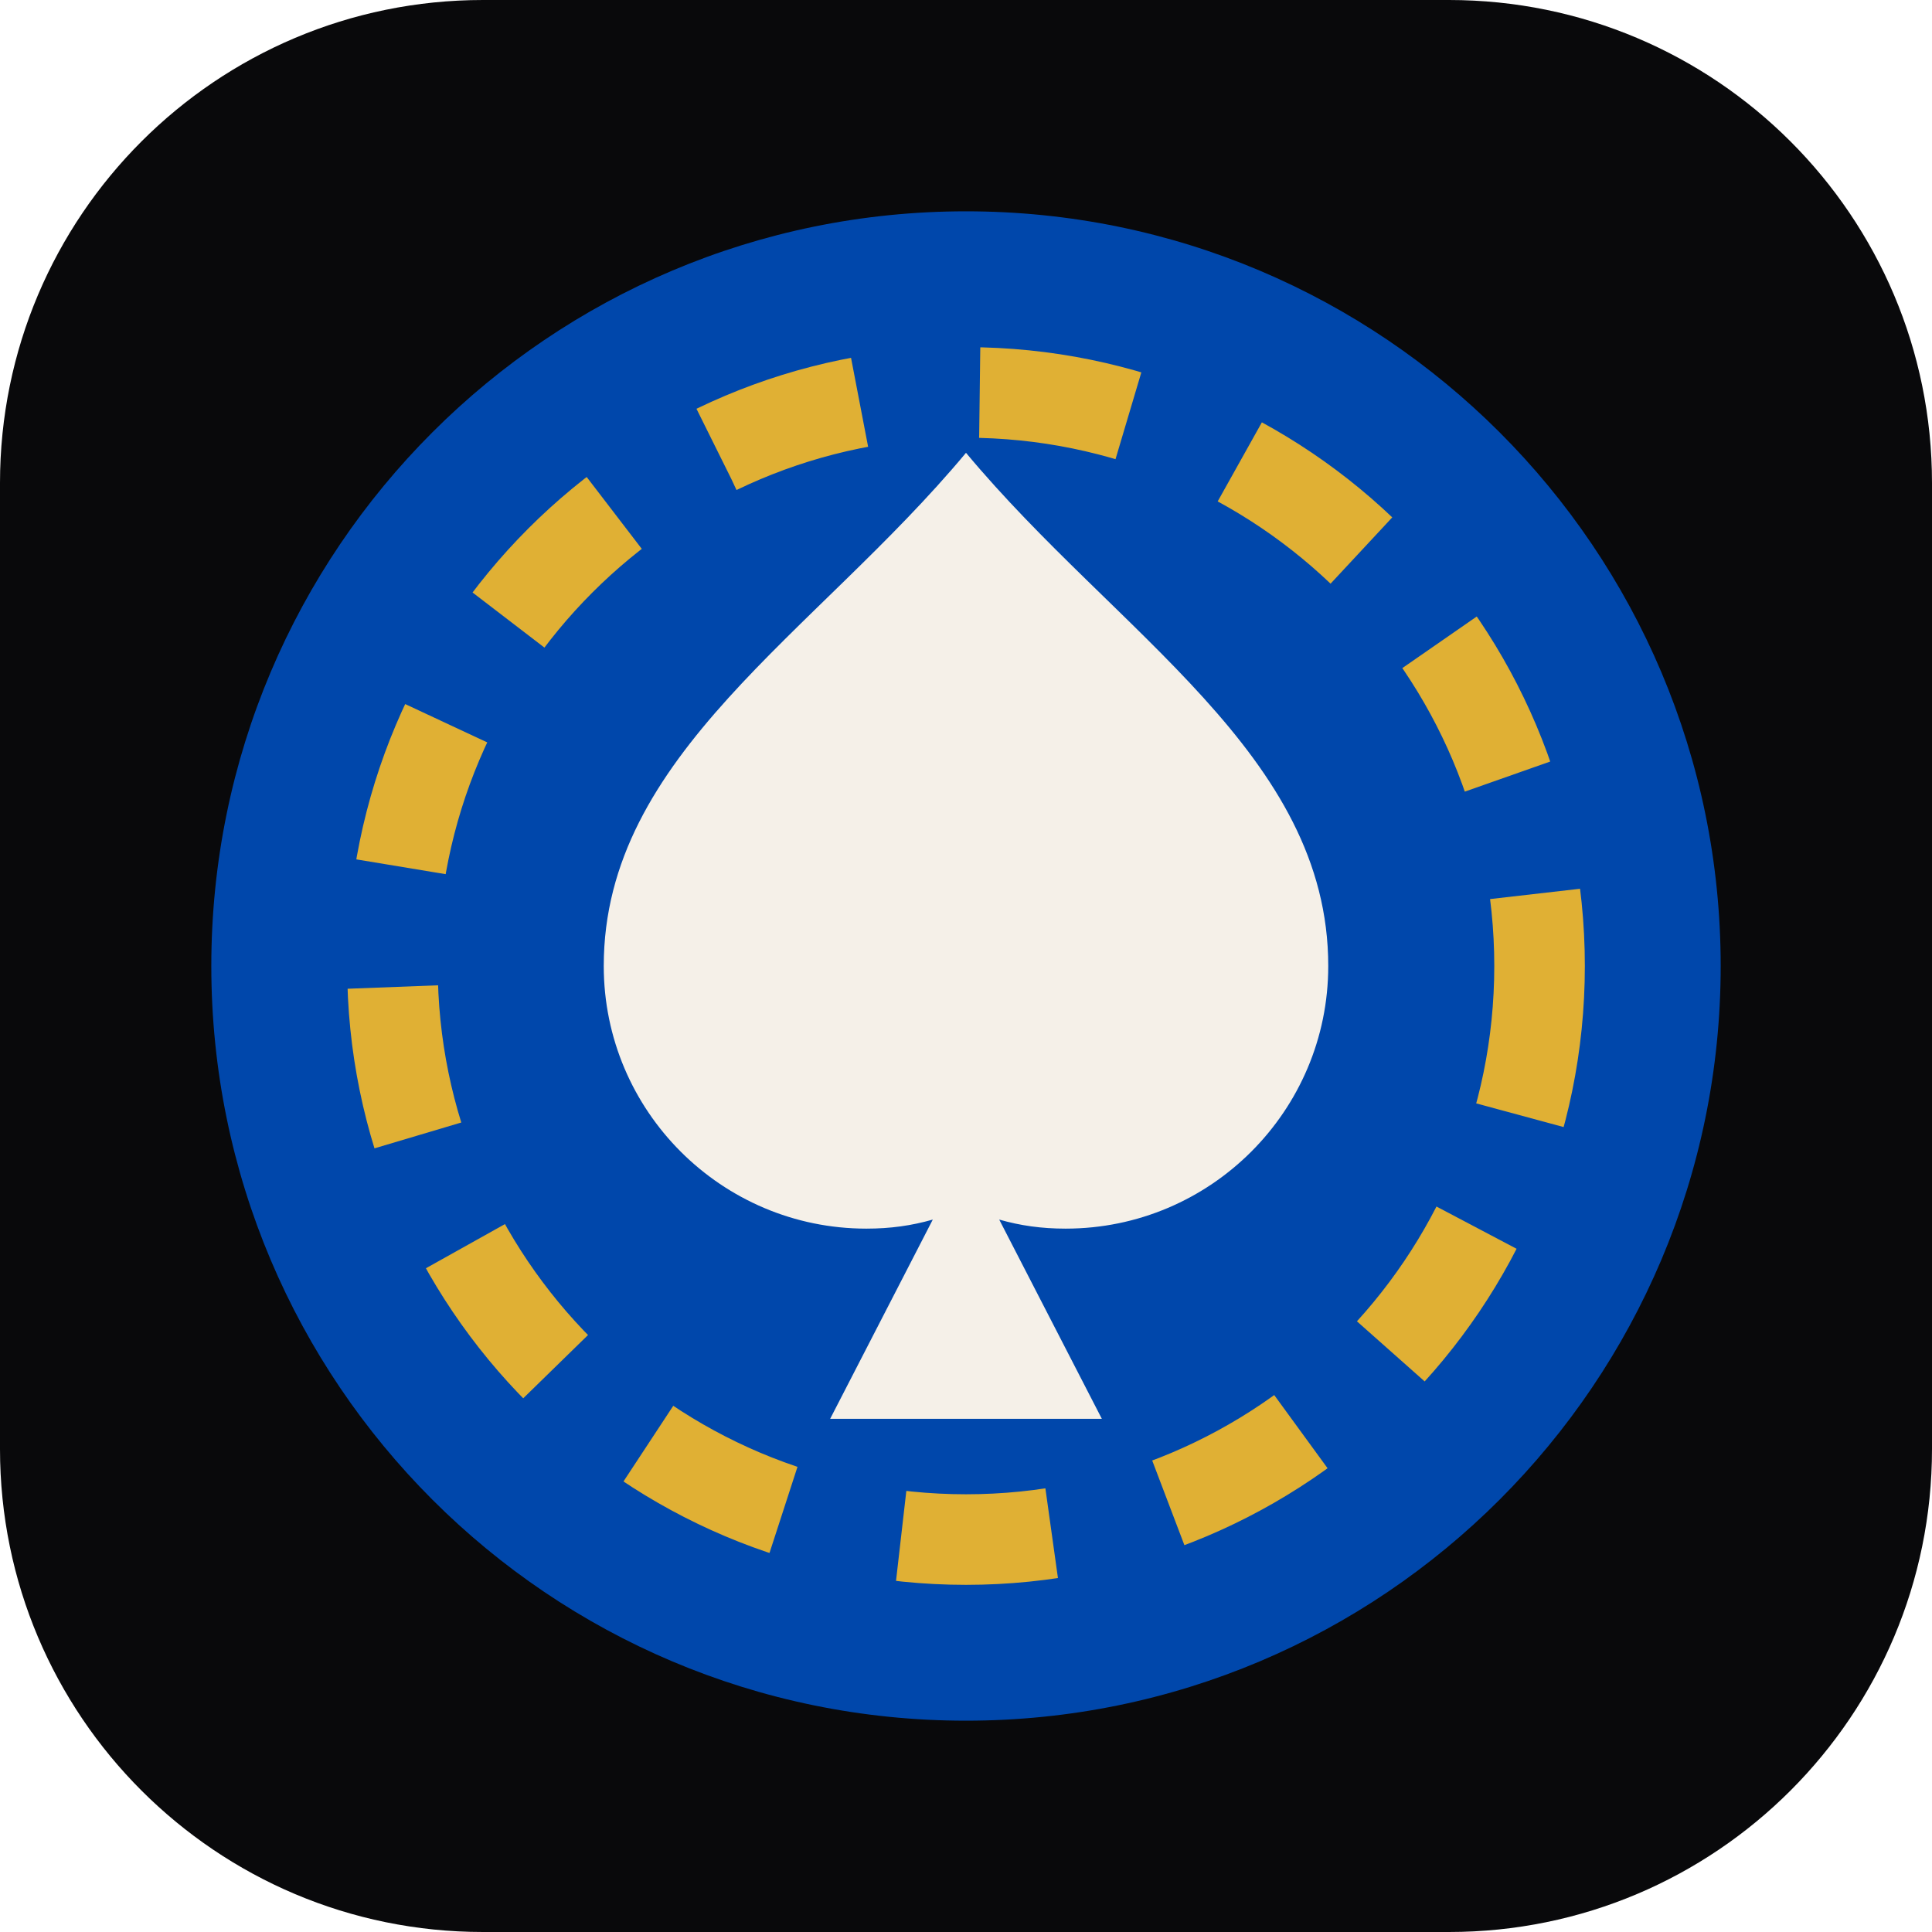
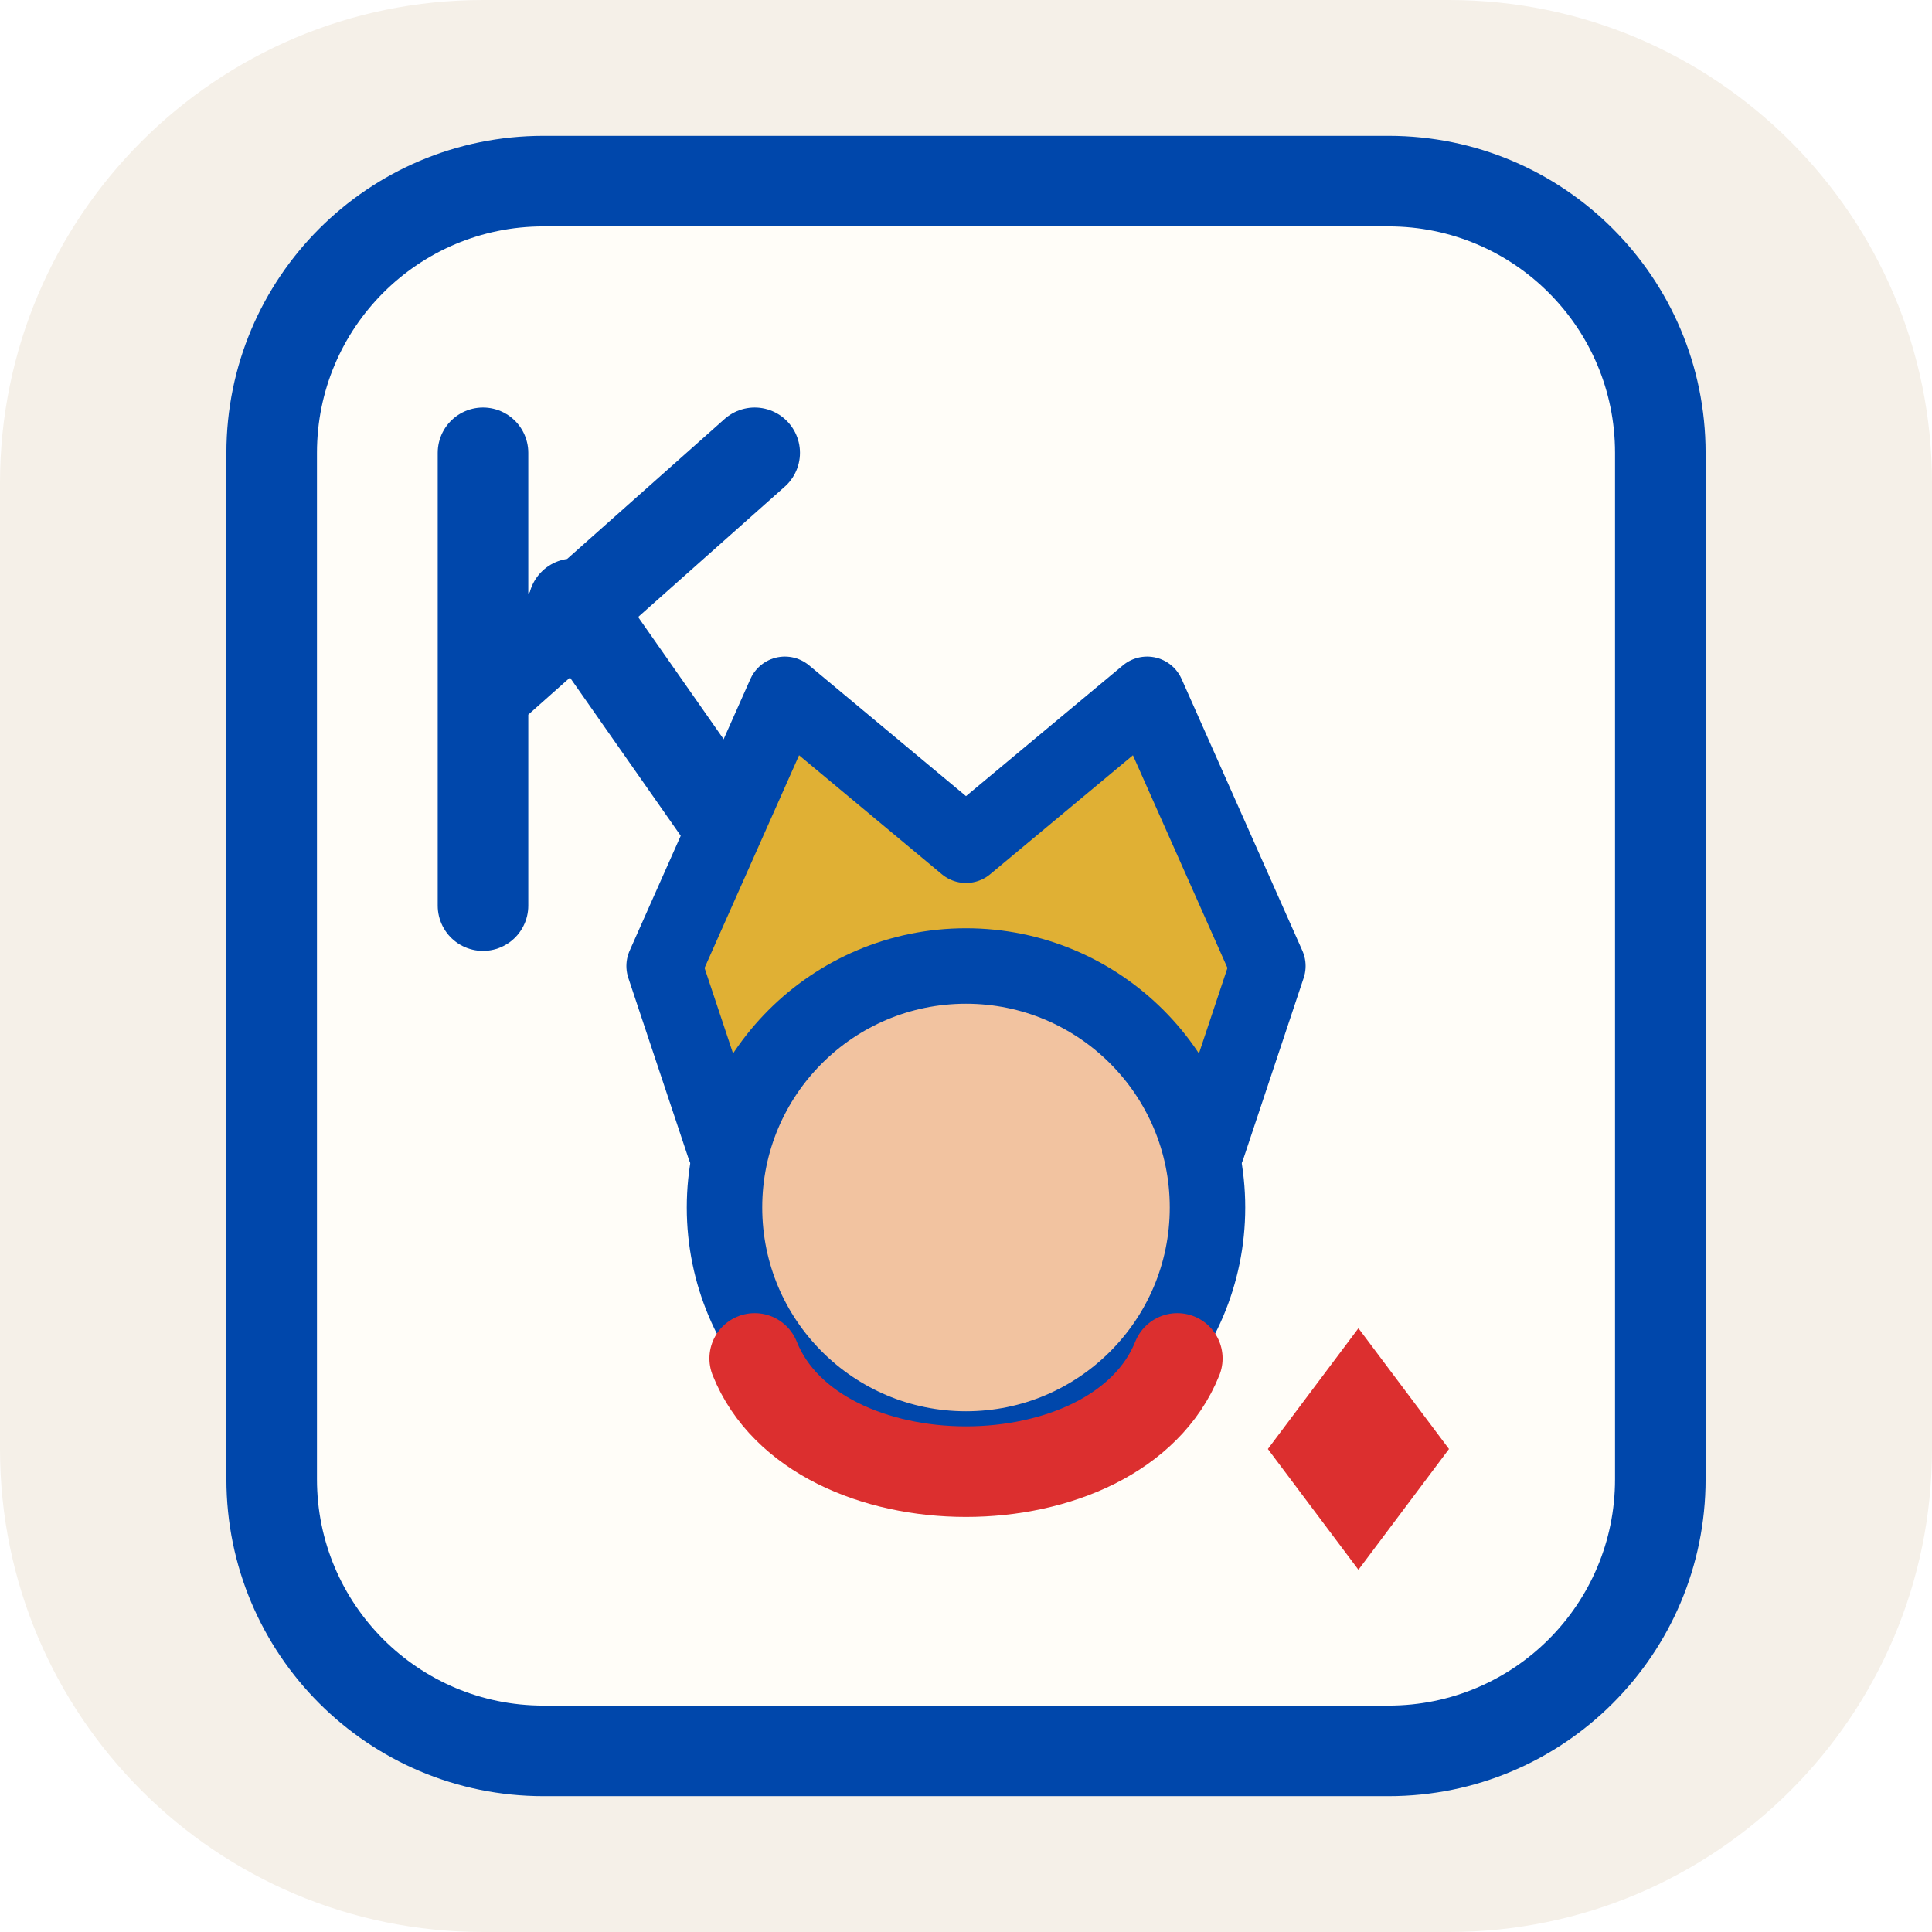
<svg xmlns="http://www.w3.org/2000/svg" viewBox="0 0 64 64">
-   <rect width="64" height="64" rx="16" fill="#09090B" />
-   <circle cx="32" cy="32" r="25" fill="#0047AB" />
-   <circle cx="32" cy="32" r="19" fill="none" stroke="#E0B034" stroke-width="3" stroke-dasharray="5 4" />
-   <path fill="#F5F0E8" d="M32 15c-5 6-12 10-12 17 0 4.8 3.9 8.7 8.7 8.7.8 0 1.5-.1 2.2-.3L27.5 47h9l-3.4-6.6c.7.2 1.4.3 2.2.3 4.8 0 8.7-3.9 8.7-8.7 0-7-7-11-12-17Z" />
+   <rect width="64" height="64" rx="16" fill="#F5F0E8" />
+   <rect x="9" y="6" width="46" height="52" rx="9" fill="#FFFDF8" stroke="#0047AB" stroke-width="3" />
+   <path d="M16 15v15m0-7 9-8m-6 5 7 10" fill="none" stroke="#0047AB" stroke-width="3" stroke-linecap="round" stroke-linejoin="round" />
+   <path d="m22 32 4-9 6 5 6-5 4 9-2 6H24Z" fill="#E0B034" stroke="#0047AB" stroke-width="2.5" stroke-linejoin="round" />
+   <circle cx="32" cy="40" r="8" fill="#F2C3A0" stroke="#0047AB" stroke-width="2.5" />
+   <path d="M25 45c2 5 12 5 14 0" fill="none" stroke="#DC2F2F" stroke-width="3" stroke-linecap="round" />
+   <path fill="#DC2F2F" d="m45 44 3 4-3 4-3-4Z" />
</svg>
